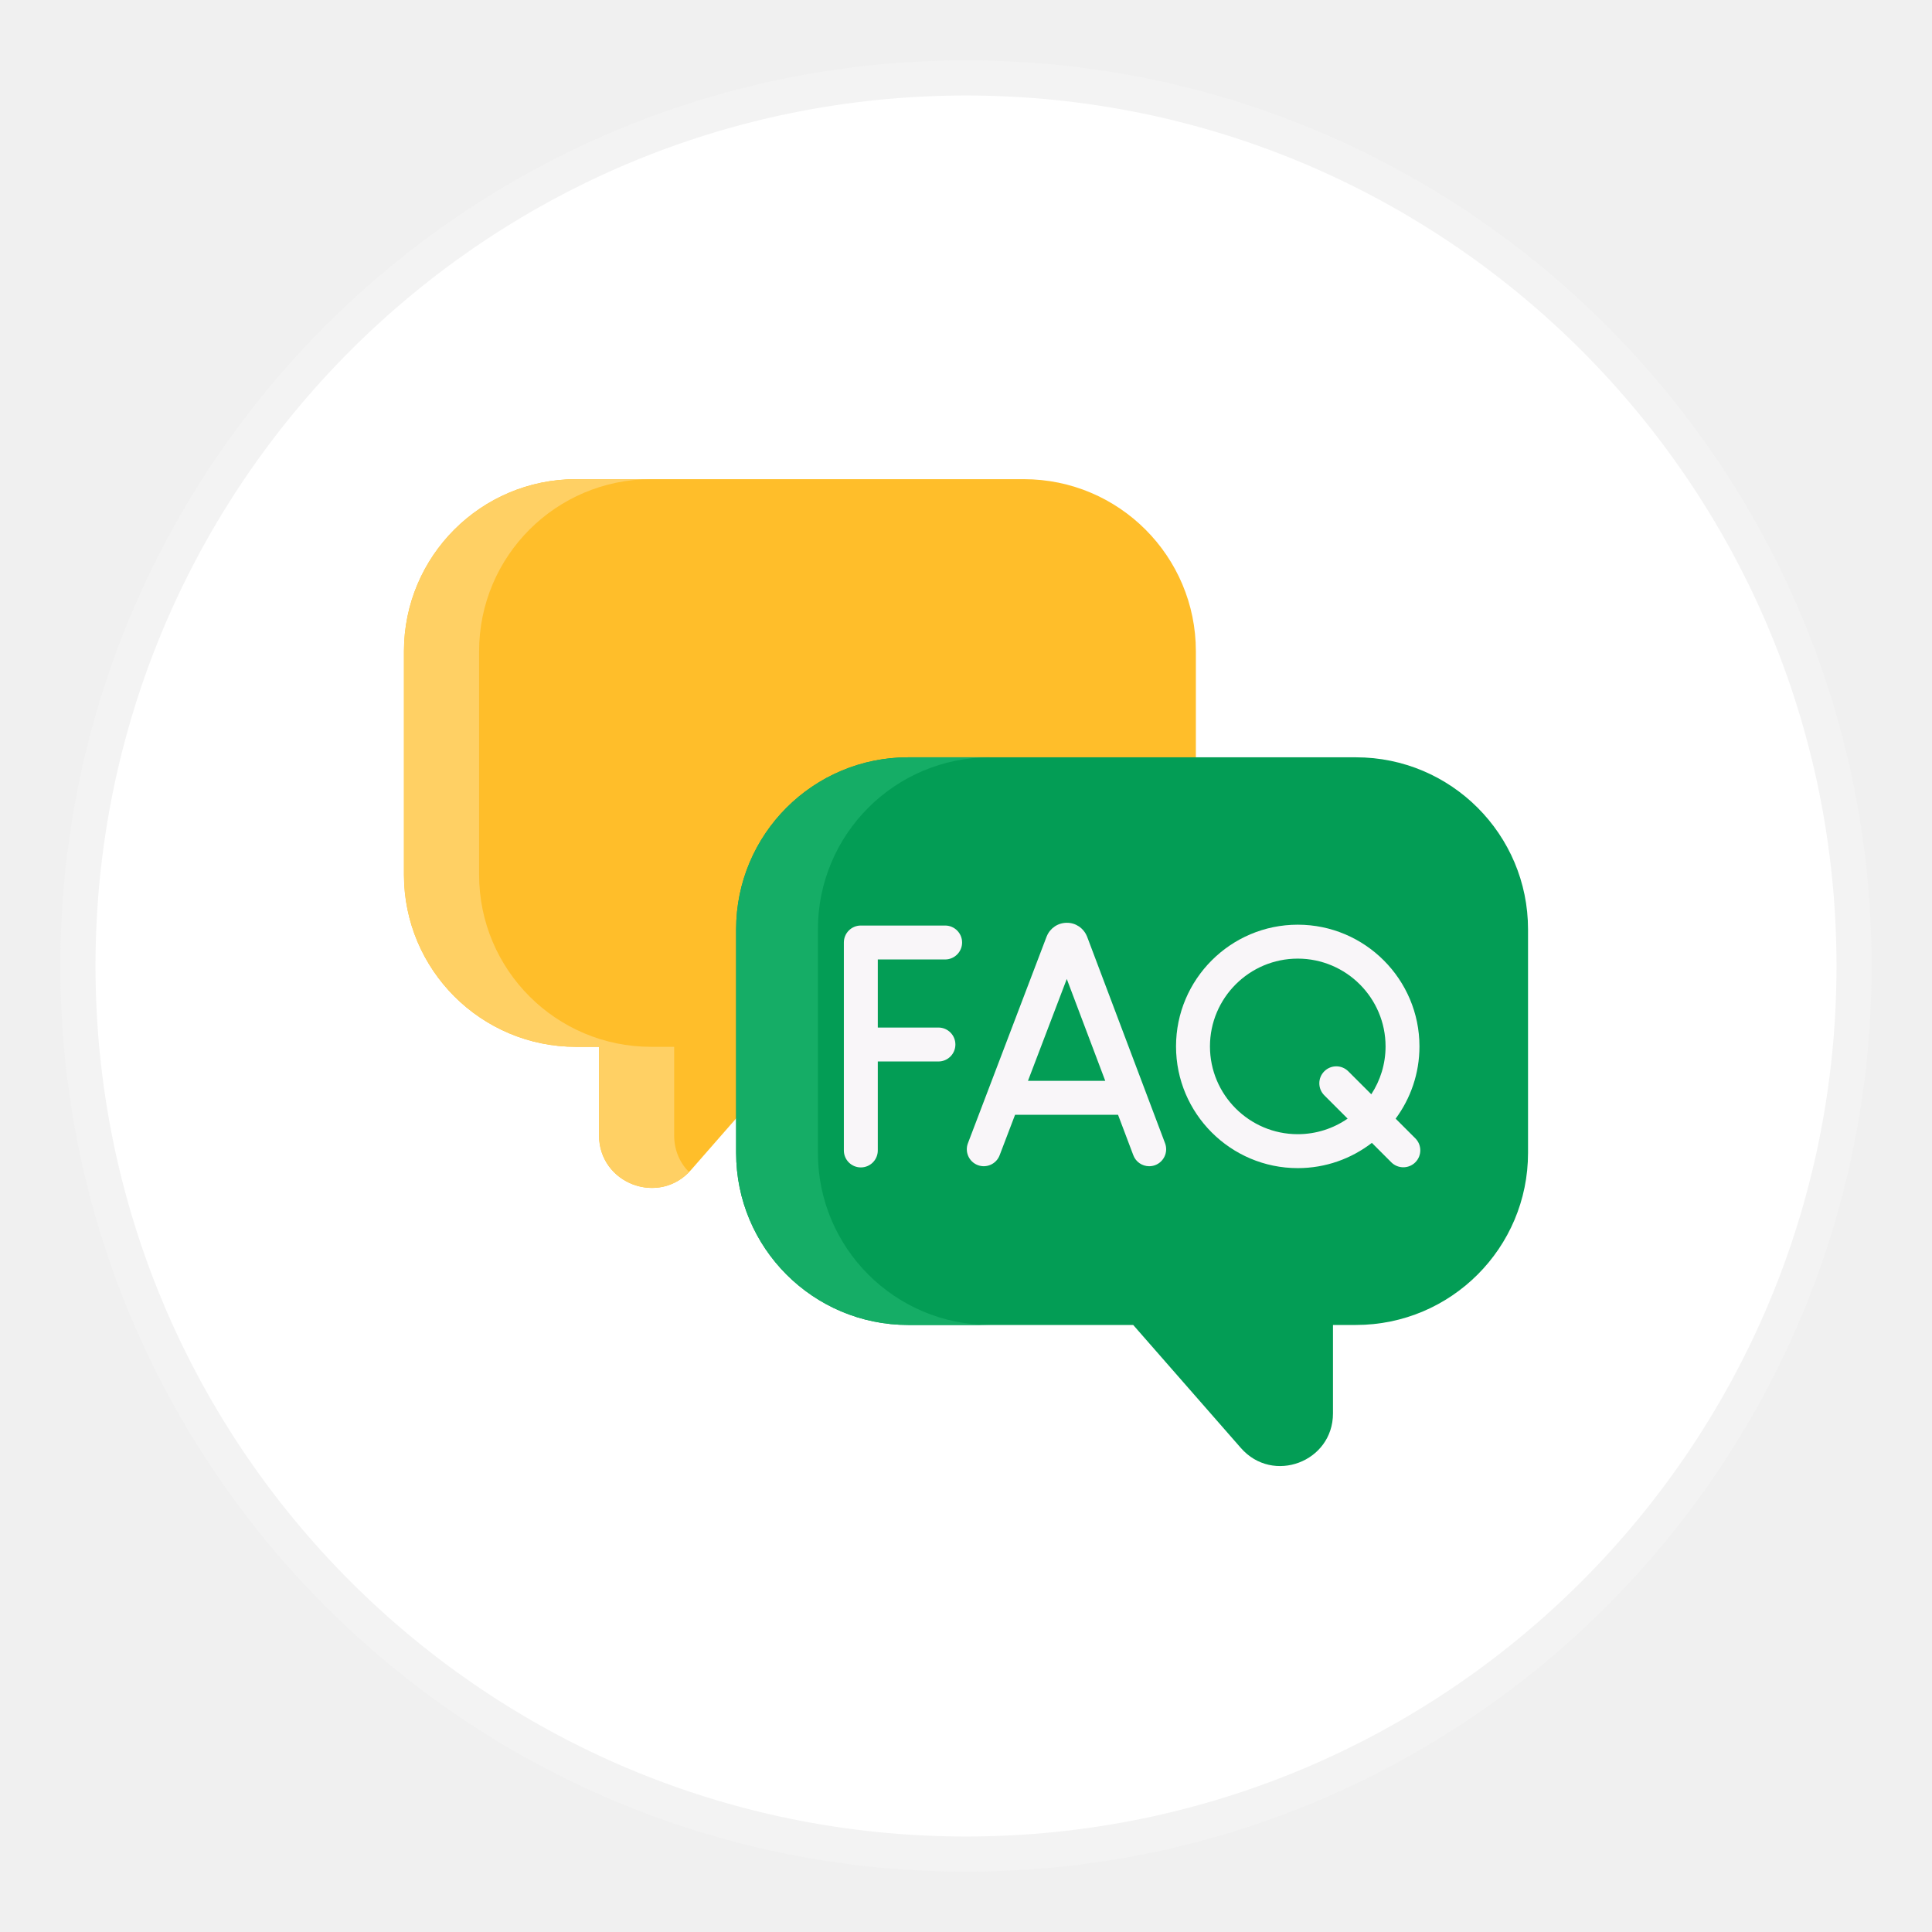
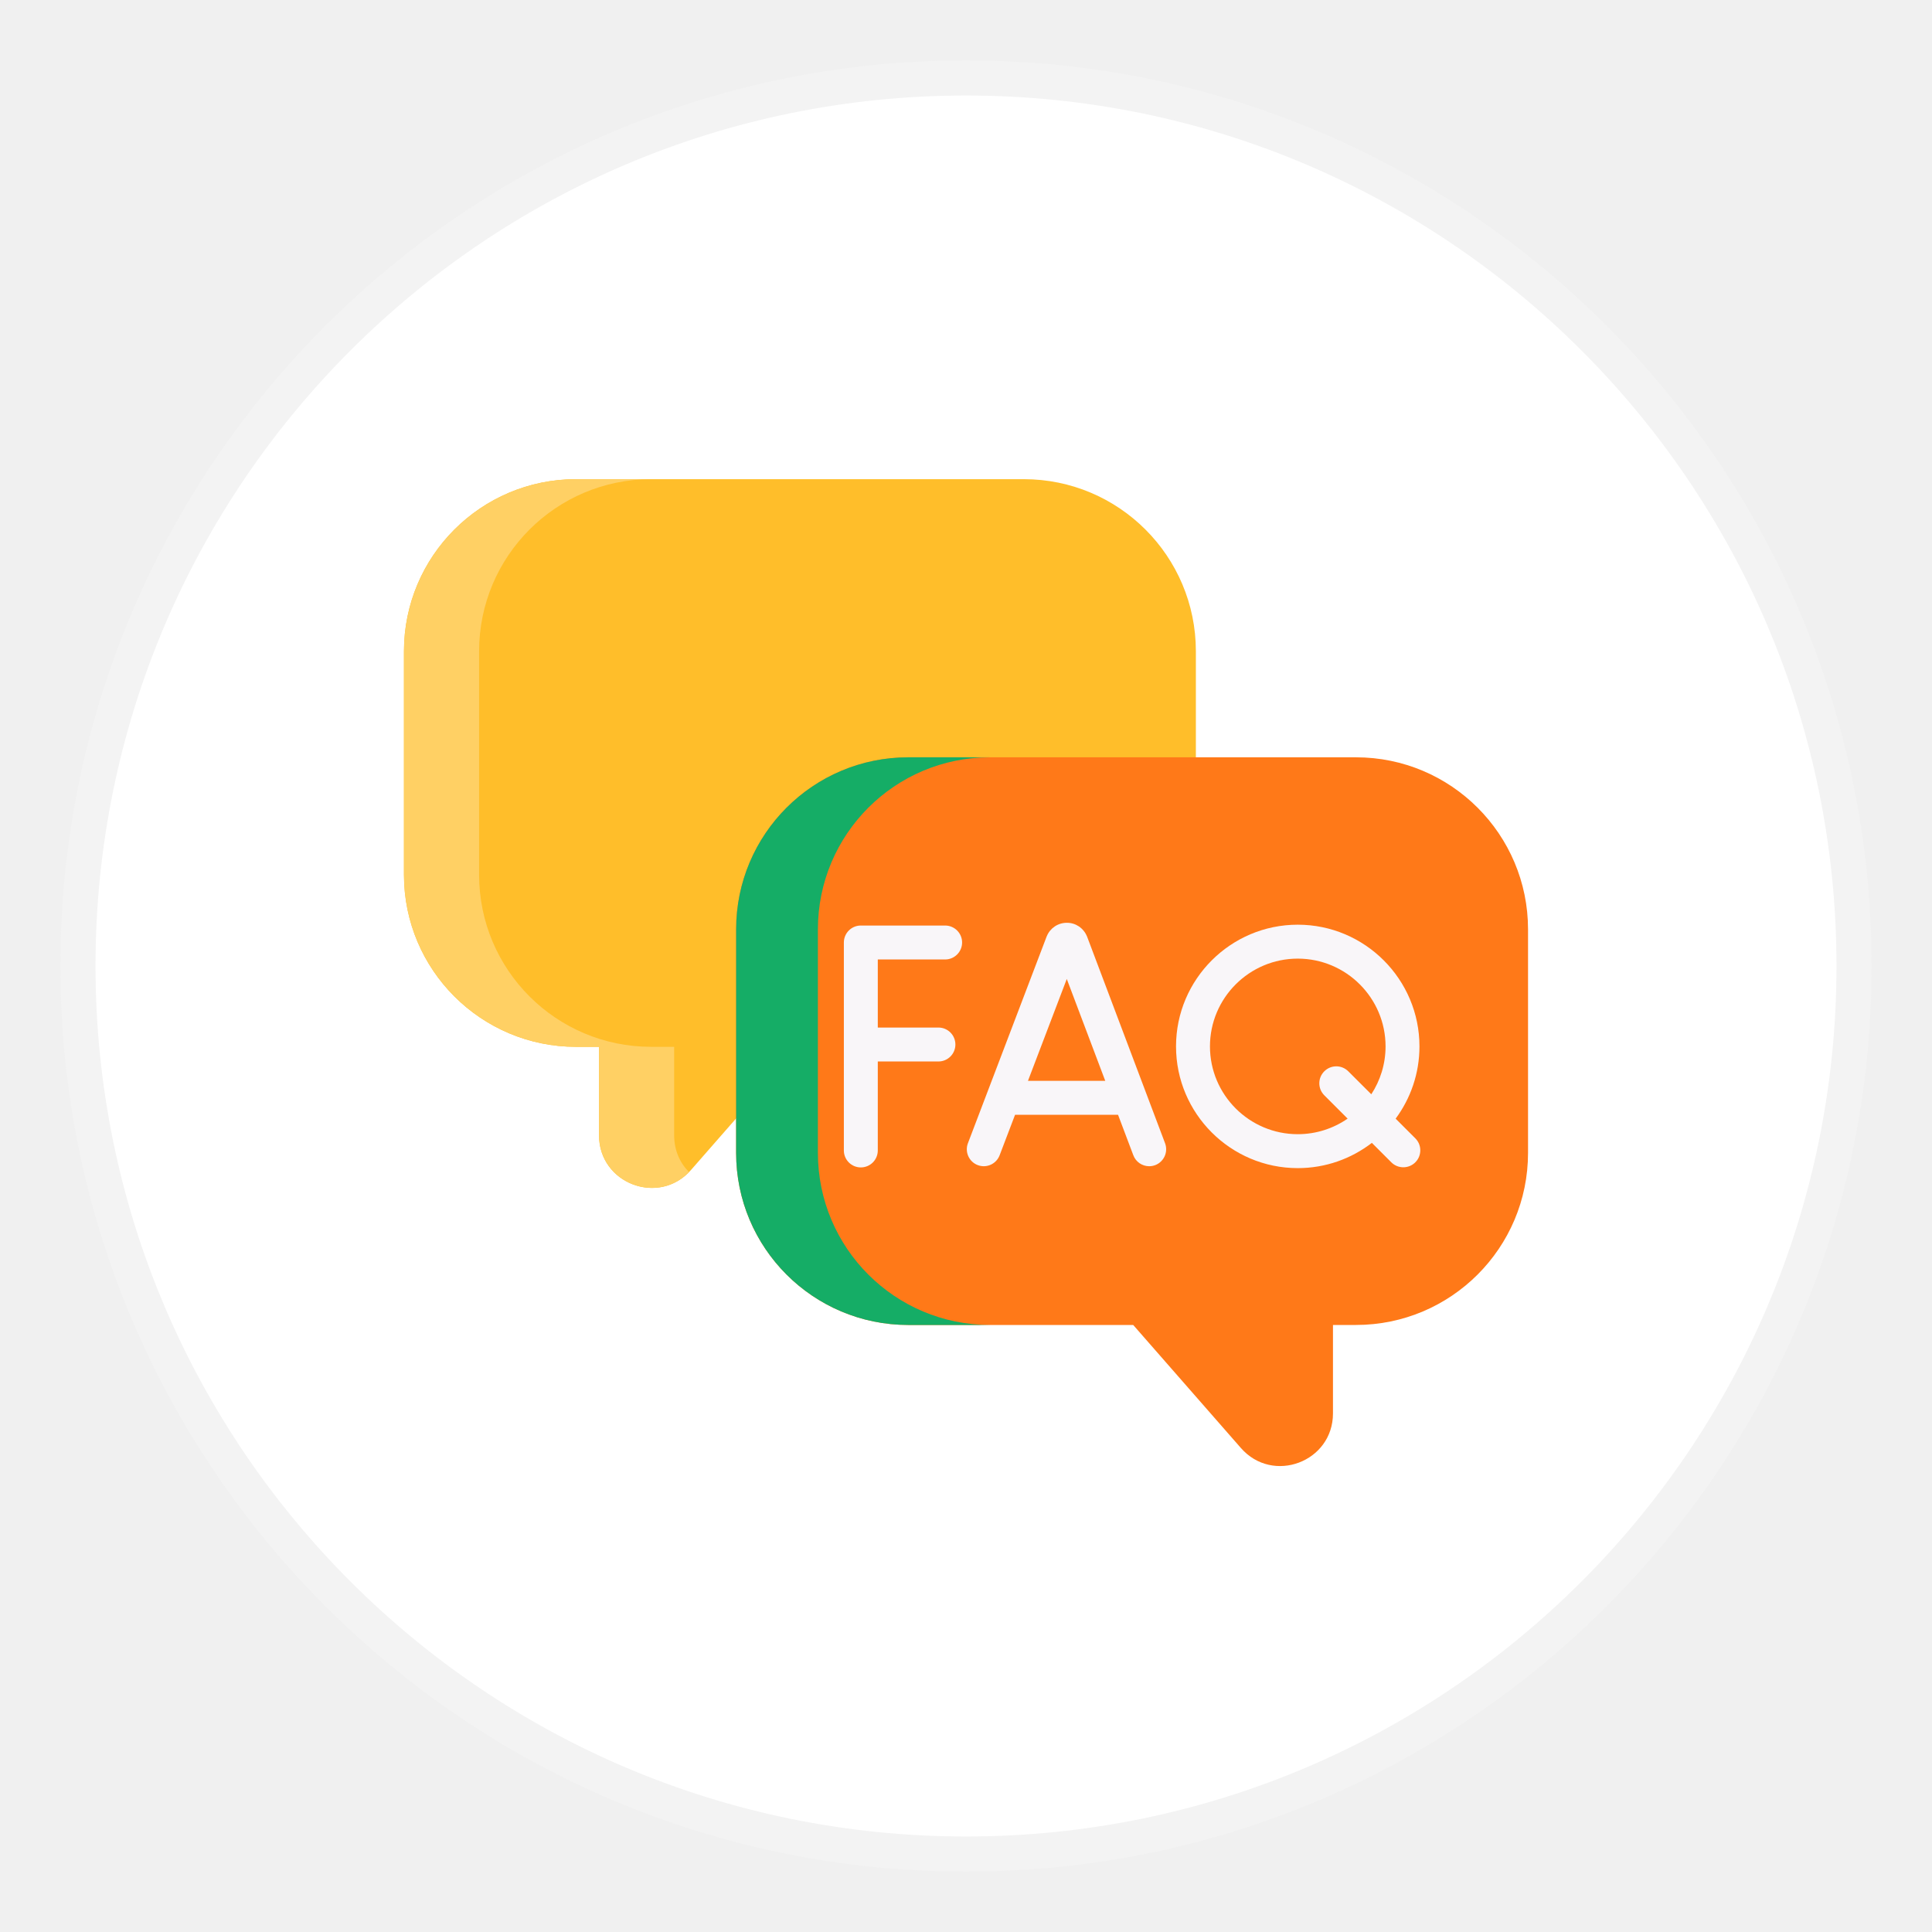
<svg xmlns="http://www.w3.org/2000/svg" width="55" height="55" viewBox="0 0 55 55" fill="none">
  <path d="M27.5 53.281C41.739 53.281 53.281 41.739 53.281 27.5C53.281 13.261 41.739 1.719 27.5 1.719C13.261 1.719 1.719 13.261 1.719 27.5C1.719 41.739 13.261 53.281 27.5 53.281Z" fill="white" />
  <path d="M27.5 2.219C41.462 2.219 52.781 13.538 52.781 27.5C52.781 41.462 41.462 52.781 27.5 52.781C13.538 52.781 2.219 41.462 2.219 27.5C2.219 13.538 13.538 2.219 27.5 2.219Z" stroke="black" stroke-opacity="0.05" />
  <g clip-path="url(#clip0_9330_73410)">
    <path d="M16.399 13.641H29.145C31.851 13.641 34.044 15.834 34.044 18.54V24.902C34.044 27.607 31.851 29.801 29.145 29.801H22.74L19.674 33.304C18.765 34.343 17.053 33.7 17.053 32.319V29.801H16.399C13.693 29.801 11.5 27.607 11.5 24.902V18.54C11.5 15.834 13.693 13.641 16.399 13.641Z" fill="#FFBE2A" />
    <path d="M19.616 33.368C18.693 34.316 17.053 33.671 17.053 32.32V29.801H16.399C13.694 29.801 11.5 27.607 11.5 24.902V18.54C11.5 15.834 13.694 13.641 16.399 13.641H18.538C15.832 13.641 13.639 15.834 13.639 18.54V24.902C13.639 27.607 15.832 29.801 18.538 29.801H19.192V32.32C19.192 32.751 19.359 33.11 19.616 33.368Z" fill="#FFD064" />
-     <path d="M38.601 21.559H25.855C23.149 21.559 20.956 23.752 20.956 26.458V32.82C20.956 35.525 23.149 37.719 25.855 37.719H32.26L35.326 41.222C36.235 42.261 37.947 41.618 37.947 40.237V37.719H38.601C41.306 37.719 43.5 35.525 43.5 32.82V26.458C43.5 23.752 41.306 21.559 38.601 21.559Z" fill="#039D55" />
+     <path d="M38.601 21.559H25.855C23.149 21.559 20.956 23.752 20.956 26.458V32.82C20.956 35.525 23.149 37.719 25.855 37.719H32.26L35.326 41.222C36.235 42.261 37.947 41.618 37.947 40.237V37.719H38.601C41.306 37.719 43.5 35.525 43.5 32.82V26.458C43.5 23.752 41.306 21.559 38.601 21.559Z" fill="#FF7918" />
    <path d="M28.183 37.719H25.855C23.149 37.719 20.956 35.525 20.956 32.82V26.458C20.956 23.752 23.149 21.559 25.855 21.559H28.183C25.477 21.559 23.284 23.752 23.284 26.458V32.82C23.284 35.525 25.477 37.719 28.183 37.719Z" fill="#15AD66" />
    <path d="M30.948 26.666C30.946 26.661 30.944 26.657 30.942 26.653C30.846 26.42 30.62 26.267 30.37 26.27C30.118 26.27 29.894 26.421 29.799 26.654C29.797 26.657 29.796 26.661 29.794 26.665L27.555 32.545C27.46 32.794 27.585 33.073 27.834 33.168C28.083 33.263 28.362 33.138 28.457 32.889L28.897 31.735H31.828L32.263 32.887C32.336 33.081 32.52 33.2 32.715 33.2C32.772 33.2 32.829 33.19 32.886 33.169C33.135 33.074 33.261 32.796 33.167 32.546L30.948 26.666ZM29.264 30.769L30.369 27.869L31.464 30.769H29.264Z" fill="#F9F6F9" />
    <path d="M26.906 26.348H24.506C24.239 26.348 24.023 26.564 24.023 26.831V32.751C24.023 33.018 24.239 33.234 24.506 33.234C24.773 33.234 24.989 33.018 24.989 32.751V30.218H26.715C26.982 30.218 27.198 30.002 27.198 29.735C27.198 29.468 26.982 29.252 26.715 29.252H24.989V27.314H26.906C27.172 27.314 27.389 27.097 27.389 26.831C27.389 26.564 27.172 26.348 26.906 26.348Z" fill="#F9F6F9" />
    <path d="M40.291 32.406L39.731 31.846C40.157 31.27 40.409 30.559 40.409 29.789C40.409 27.879 38.855 26.324 36.944 26.324C35.034 26.324 33.479 27.879 33.479 29.789C33.479 31.7 35.034 33.254 36.944 33.254C37.738 33.254 38.469 32.986 39.054 32.535L39.608 33.089C39.702 33.183 39.826 33.23 39.95 33.23C40.073 33.23 40.197 33.183 40.291 33.089C40.48 32.9 40.48 32.594 40.291 32.406ZM36.944 32.288C35.566 32.288 34.445 31.167 34.445 29.789C34.445 28.411 35.566 27.29 36.944 27.29C38.322 27.29 39.444 28.411 39.444 29.789C39.444 30.292 39.294 30.76 39.038 31.152L38.383 30.498C38.194 30.309 37.889 30.309 37.7 30.498C37.511 30.686 37.511 30.992 37.7 31.181L38.364 31.845C37.96 32.124 37.471 32.288 36.944 32.288Z" fill="#F9F6F9" />
  </g>
  <defs>
    <clipPath id="clip0_9330_73410">
      <rect width="32" height="32" fill="white" transform="translate(11.5 11.6875)" />
    </clipPath>
  </defs>
</svg>
